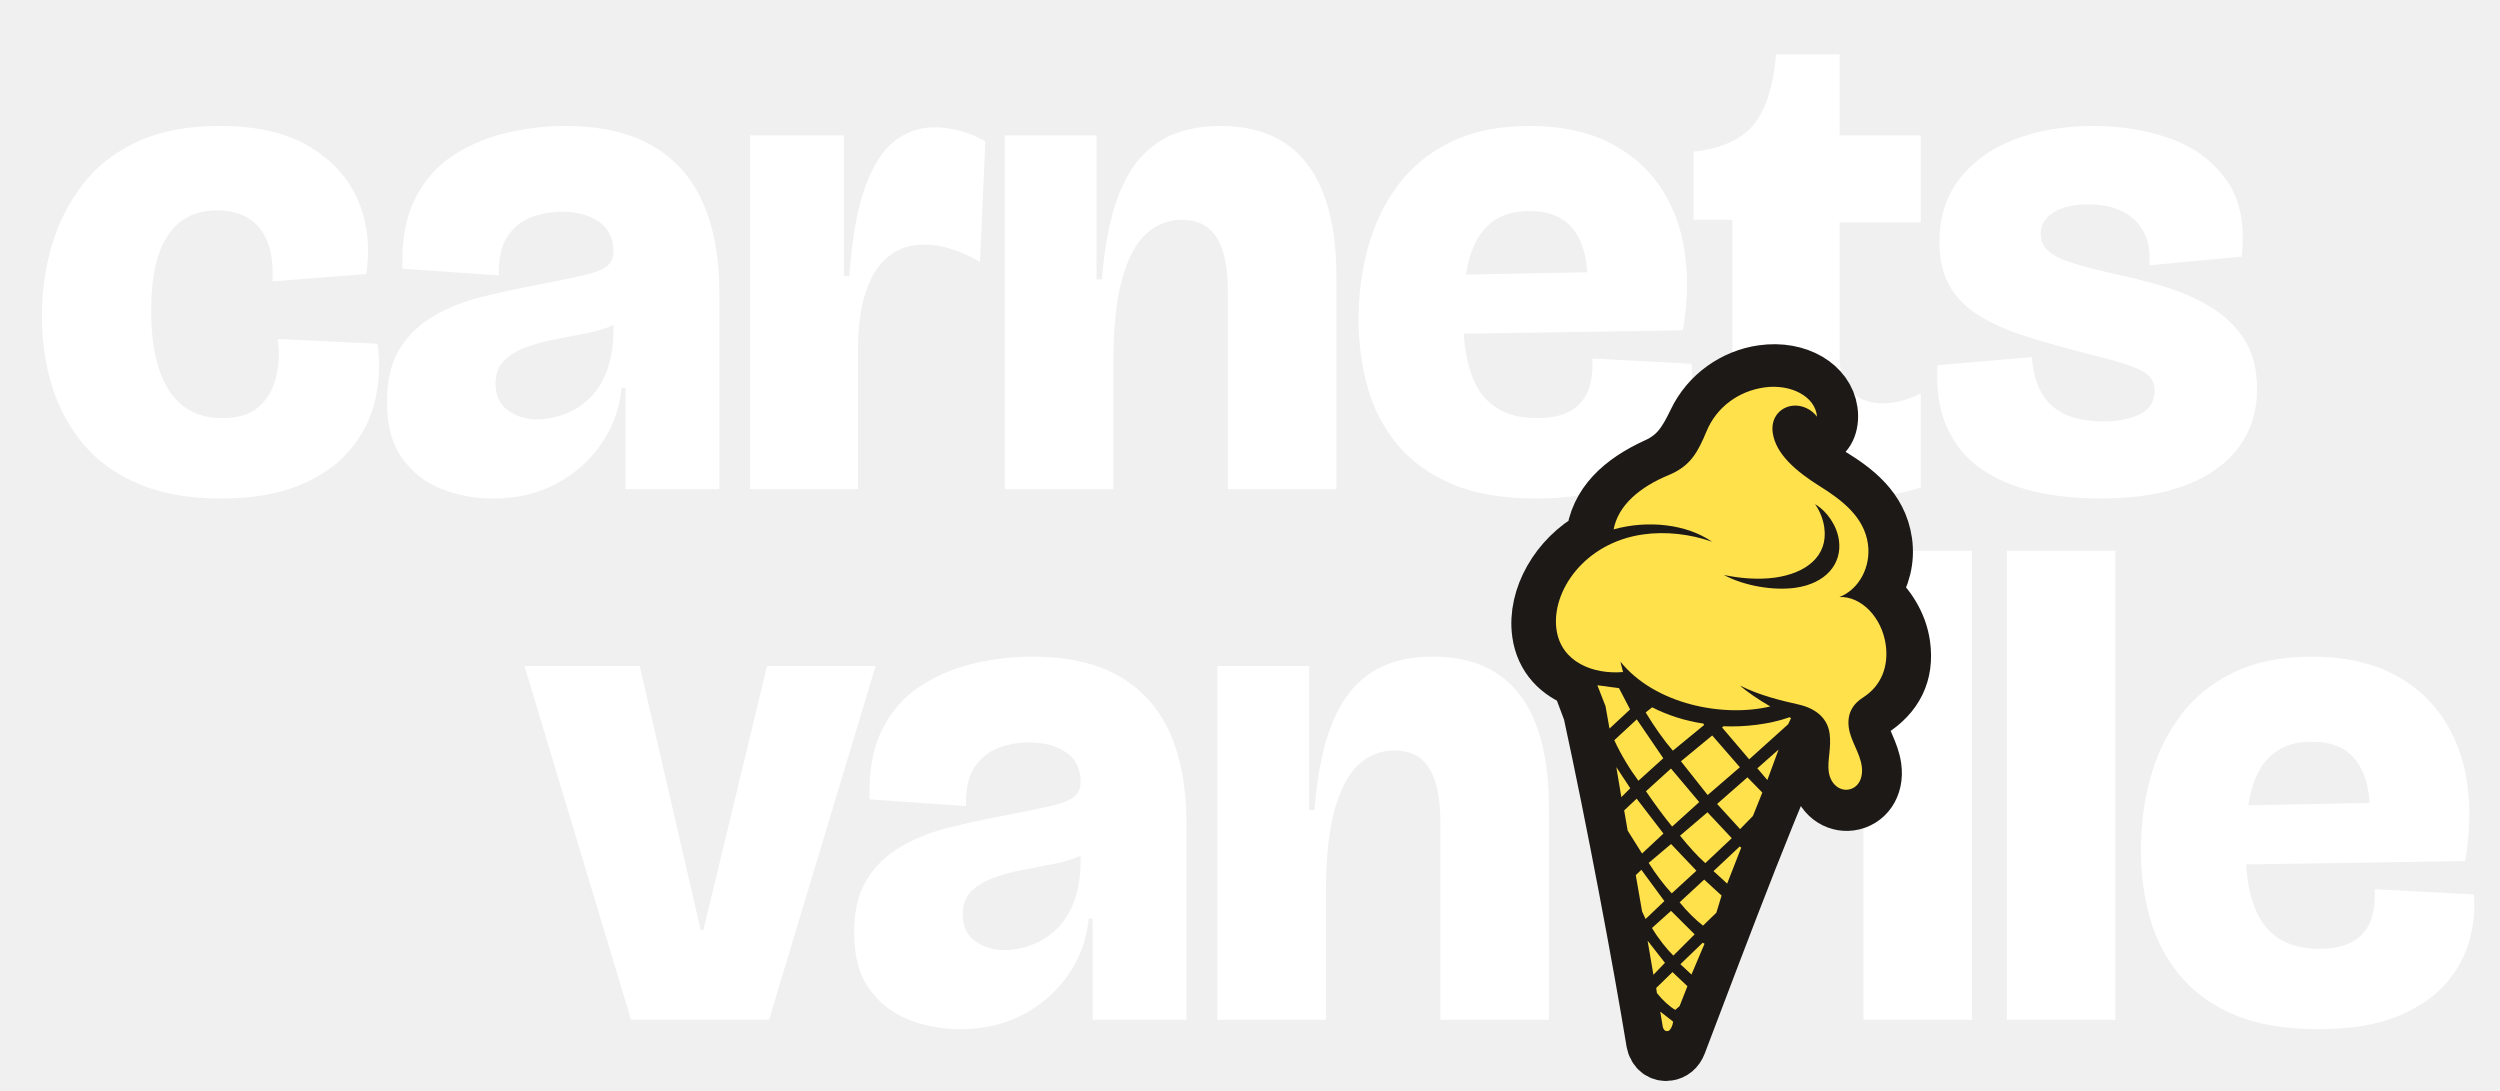
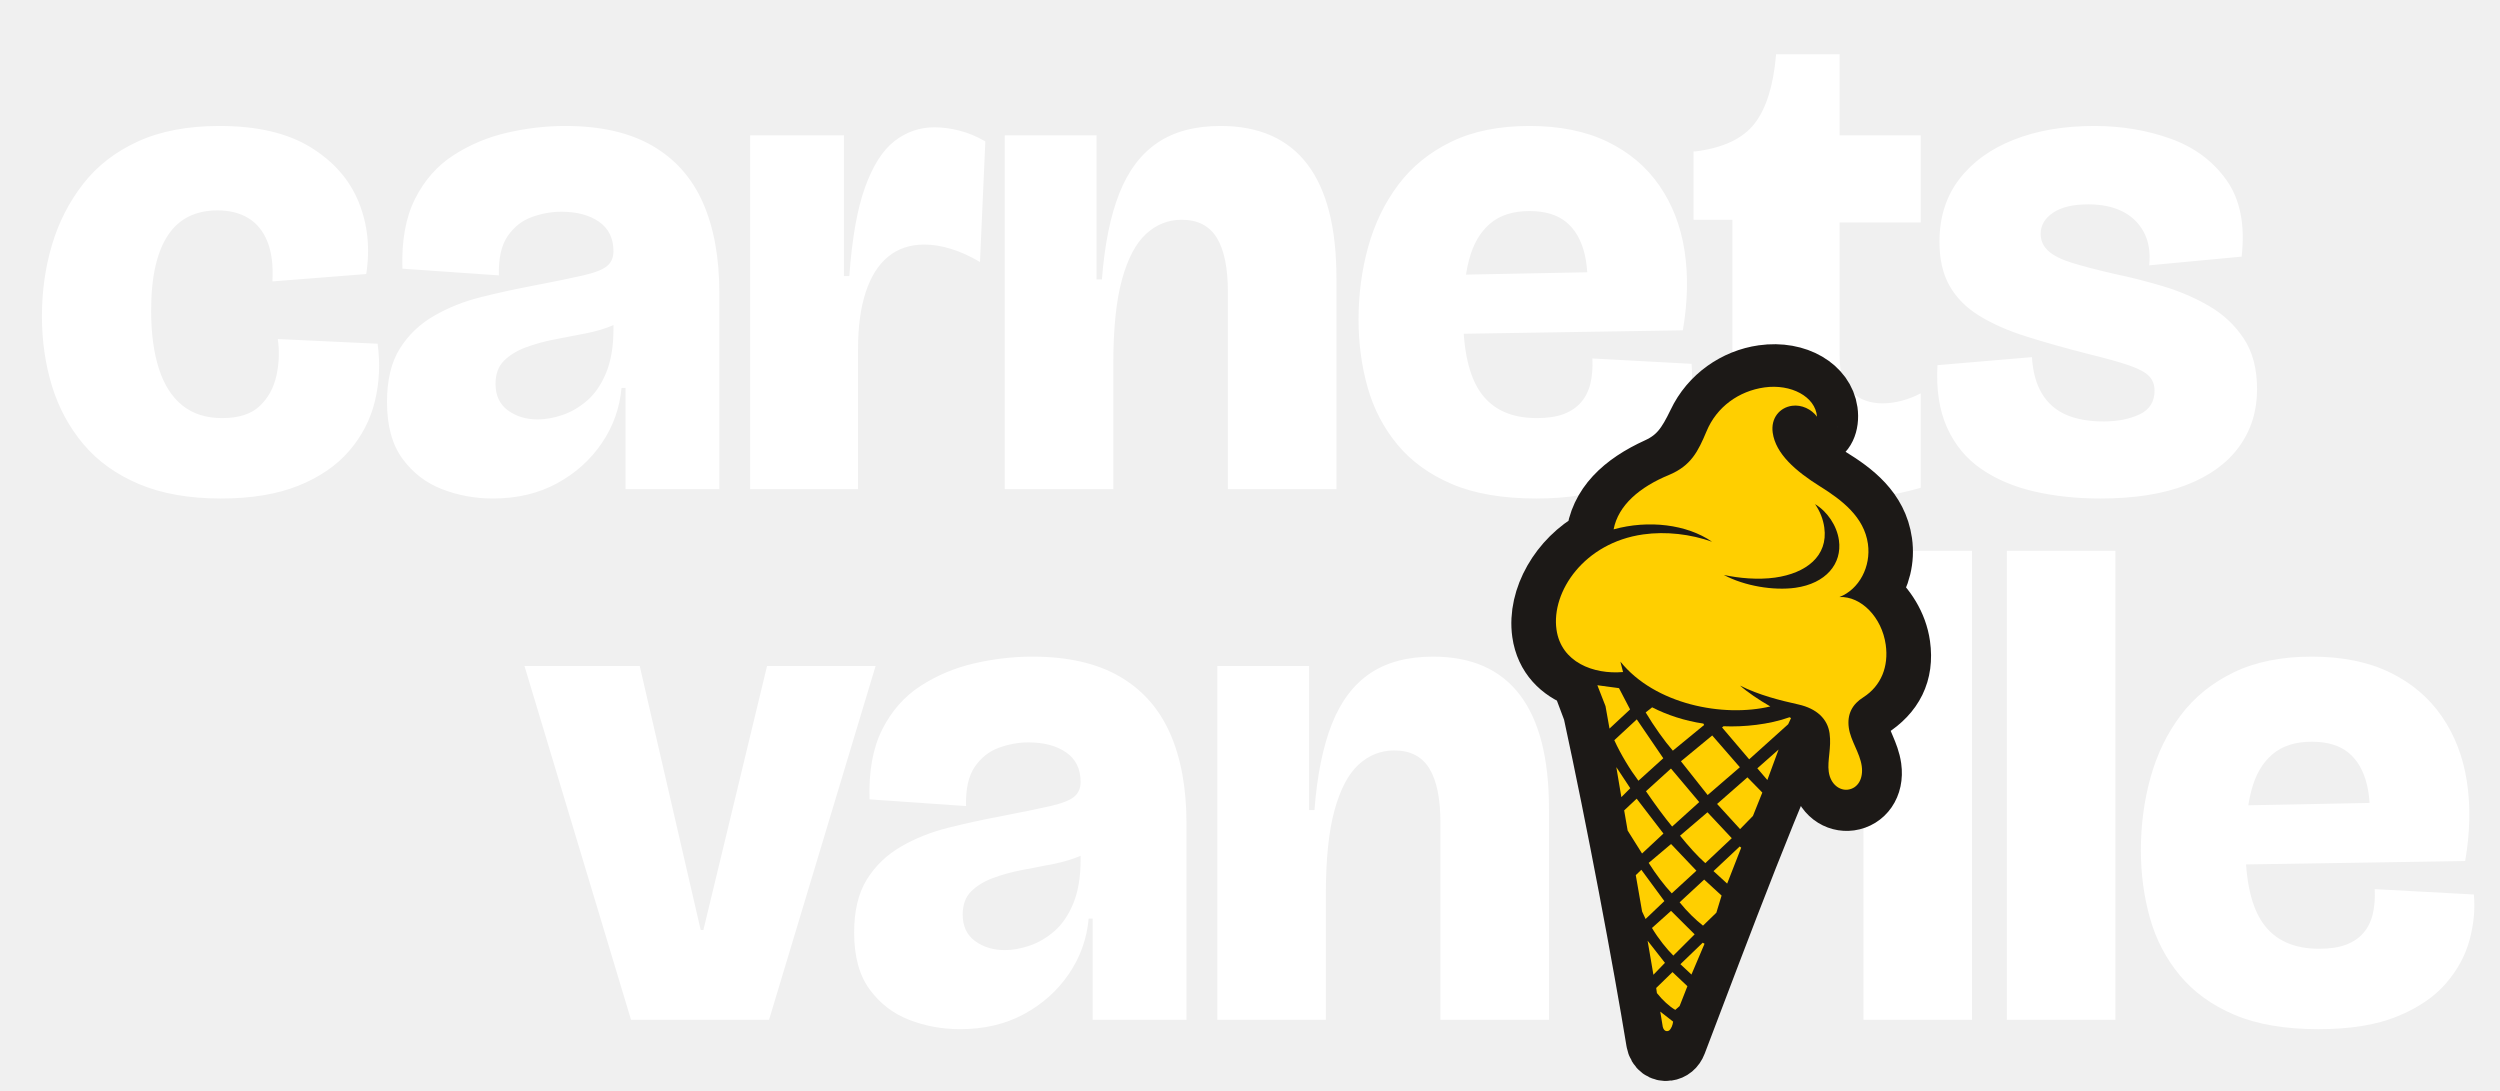
<svg xmlns="http://www.w3.org/2000/svg" width="1492" height="651" viewBox="-4.0 -3.0 373.0 162.8" fill="none">
  <path d="M28.9 71.4Q21.8 71.4 16.7 69.25Q11.6 67.1 8.4 63.3Q5.2 59.5 3.7 54.6Q2.2 49.7 2.2 44.2Q2.2 38.6 3.7 33.55Q5.2 28.5 8.35 24.45Q11.5 20.4 16.55 18.1Q21.6 15.8 28.7 15.8Q37.1 15.8 42.25 18.95Q47.4 22.1 49.45 27.1Q51.5 32.1 50.6 37.9L36.6 39Q36.8 35.4 35.85 33.05Q34.9 30.7 33 29.55Q31.1 28.4 28.4 28.4Q26 28.4 24.15 29.3Q22.3 30.2 21.05 32.05Q19.8 33.9 19.15 36.7Q18.5 39.5 18.5 43.4Q18.5 48.4 19.65 52Q20.8 55.6 23.15 57.5Q25.5 59.4 29.1 59.4Q32.8 59.4 34.7 57.6Q36.6 55.8 37.2 53.05Q37.8 50.3 37.4 47.6L52.3 48.3Q52.9 52.7 51.9 56.85Q50.9 61 48.05 64.3Q45.2 67.6 40.45 69.5Q35.7 71.4 28.9 71.4ZM69.5 71.4Q65.5 71.4 61.9 70Q58.3 68.6 56 65.45Q53.7 62.3 53.7 57Q53.7 52.1 55.6 49.05Q57.5 46 60.7 44.15Q63.9 42.3 67.7 41.35Q71.5 40.4 75.2 39.7Q80.4 38.7 83 38.1Q85.6 37.5 86.55 36.7Q87.5 35.9 87.5 34.5Q87.5 31.6 85.35 30.1Q83.2 28.6 79.7 28.6Q77.5 28.6 75.3 29.4Q73.1 30.2 71.7 32.25Q70.3 34.3 70.4 38.1L56 37.1Q55.8 30.8 57.9 26.65Q60 22.5 63.65 20.15Q67.3 17.8 71.65 16.8Q76 15.8 80.3 15.8Q88.2 15.8 93.3 18.75Q98.4 21.7 100.85 27.25Q103.3 32.8 103.3 40.7V50.1Q103.3 53.4 103.3 56.75Q103.3 60.1 103.3 63.4Q103.3 66.7 103.3 70H89.3Q89.3 66.4 89.3 62.7Q89.3 59 89.3 54.9H88.7Q88.3 59.4 85.75 63.15Q83.2 66.9 79.05 69.15Q74.9 71.4 69.5 71.4ZM76.2 59.6Q77.9 59.6 79.85 58.95Q81.8 58.3 83.55 56.8Q85.3 55.3 86.4 52.65Q87.5 50 87.5 46.1V43.7L90.2 43.4Q89.4 44.7 87.55 45.5Q85.7 46.3 83.4 46.75Q81.1 47.2 78.75 47.65Q76.4 48.1 74.4 48.85Q72.4 49.6 71.15 50.85Q69.9 52.1 69.9 54.3Q69.9 56.9 71.75 58.25Q73.6 59.6 76.2 59.6ZM107.9 70V41.3V17.2H121.9V38.2H122.7Q123.3 29.8 125.05 24.95Q126.8 20.1 129.45 18.05Q132.1 16 135.4 16Q137.2 16 139.15 16.5Q141.1 17 143 18.1L142.2 36.1Q140 34.8 137.9 34.15Q135.8 33.5 133.9 33.5Q130.7 33.5 128.5 35.3Q126.3 37.1 125.15 40.6Q124 44.1 124 49.1V70ZM145.9 70V40.1V17.2H159.6V38.7H160.4Q161 30.9 163 25.85Q165 20.8 168.7 18.3Q172.4 15.8 178.1 15.8Q186.7 15.8 191.05 21.5Q195.4 27.2 195.4 38.5V70H179.2V40.6Q179.2 35.2 177.55 32.5Q175.9 29.8 172.3 29.8Q169.3 29.8 167 31.9Q164.7 34 163.4 38.7Q162.1 43.4 162.1 51.3V70ZM225.2 71.4Q217.7 71.4 212.65 69.25Q207.6 67.1 204.5 63.35Q201.4 59.6 200.05 54.8Q198.7 50 198.7 44.7Q198.7 39 200.15 33.8Q201.6 28.6 204.65 24.55Q207.7 20.5 212.55 18.15Q217.4 15.8 224.2 15.8Q231 15.8 235.85 18.15Q240.7 20.5 243.6 24.7Q246.5 28.9 247.35 34.4Q248.2 39.9 247.1 46.3L208.8 46.9V38.1L234.7 37.6L232.6 42.7Q233.2 38.1 232.45 34.95Q231.7 31.8 229.7 30.15Q227.7 28.5 224.2 28.5Q220.5 28.5 218.3 30.4Q216.1 32.3 215.2 35.75Q214.3 39.2 214.3 43.9Q214.3 52 217 55.7Q219.7 59.4 225.3 59.4Q227.7 59.4 229.3 58.8Q230.9 58.2 231.9 57.05Q232.9 55.9 233.3 54.25Q233.7 52.6 233.6 50.5L248.4 51.3Q248.7 54.6 247.75 58.1Q246.8 61.6 244.2 64.6Q241.6 67.6 236.95 69.5Q232.3 71.4 225.2 71.4ZM272.9 71.2Q263.6 71.2 259.05 66.45Q254.5 61.7 254.5 51.7V29.8H248.7V19.6H249Q255.2 18.8 257.8 15.45Q260.4 12.1 261 5.3V5.1H270.5V17.2H282.6V30.2H270.5V50.2Q270.5 54 272.35 55.6Q274.2 57.2 276.9 57.2Q278.3 57.2 279.8 56.8Q281.3 56.4 282.6 55.7V69.8Q279.5 70.7 277.1 70.95Q274.7 71.2 272.9 71.2ZM309.4 71.4Q304.1 71.4 299.55 70.35Q295 69.3 291.65 67Q288.3 64.7 286.55 60.85Q284.8 57 285.1 51.5L299.2 50.3Q299.4 53.6 300.7 55.75Q302 57.9 304.3 58.9Q306.6 59.9 309.9 59.9Q313 59.9 315.25 58.85Q317.5 57.8 317.5 55.3Q317.5 54 316.7 53.15Q315.9 52.3 313.75 51.55Q311.6 50.8 307.5 49.8Q302.4 48.5 298.3 47.2Q294.2 45.9 291.3 44.1Q288.4 42.3 286.9 39.65Q285.4 37 285.4 33.1Q285.4 27.6 288.35 23.75Q291.3 19.9 296.5 17.85Q301.7 15.8 308.5 15.8Q314.6 15.8 319.9 17.7Q325.2 19.6 328.25 23.9Q331.3 28.2 330.5 35.3L316.7 36.6Q317 33.7 315.9 31.65Q314.8 29.6 312.7 28.55Q310.6 27.5 307.6 27.5Q304.2 27.5 302.35 28.75Q300.5 30 300.5 31.9Q300.5 33.4 301.65 34.45Q302.8 35.5 305.25 36.25Q307.7 37 311.6 37.9Q315 38.6 318.7 39.7Q322.4 40.8 325.6 42.65Q328.8 44.5 330.8 47.5Q332.8 50.5 332.8 55.1Q332.8 60 330.1 63.7Q327.4 67.4 322.2 69.4Q317 71.4 309.4 71.4Z" fill="#FFFFFF" />
  <path d="M90.12 149.2 74.22 96.4H91.42L100.52 135.8H100.92L110.42 96.4H126.62L110.72 149.2ZM139.22 150.6Q135.22 150.6 131.62 149.2Q128.02 147.8 125.72 144.65Q123.42 141.5 123.42 136.2Q123.42 131.3 125.32 128.25Q127.22 125.2 130.42 123.35Q133.62 121.5 137.42 120.55Q141.22 119.6 144.92 118.9Q150.12 117.9 152.72 117.3Q155.32 116.7 156.27 115.9Q157.22 115.1 157.22 113.7Q157.22 110.8 155.07 109.3Q152.92 107.8 149.42 107.8Q147.22 107.8 145.02 108.6Q142.82 109.4 141.42 111.45Q140.02 113.5 140.12 117.3L125.72 116.3Q125.52 110 127.62 105.85Q129.72 101.7 133.37 99.35Q137.02 97 141.37 96Q145.72 95 150.02 95Q157.92 95 163.02 97.95Q168.12 100.9 170.57 106.45Q173.02 112 173.02 119.9V129.3Q173.02 132.6 173.02 135.95Q173.02 139.3 173.02 142.6Q173.02 145.9 173.02 149.2H159.02Q159.02 145.6 159.02 141.9Q159.02 138.2 159.02 134.1H158.42Q158.02 138.6 155.47 142.35Q152.92 146.1 148.77 148.35Q144.62 150.6 139.22 150.6ZM145.92 138.8Q147.62 138.8 149.57 138.15Q151.52 137.5 153.27 136Q155.02 134.5 156.12 131.85Q157.22 129.2 157.22 125.3V122.9L159.92 122.6Q159.12 123.9 157.27 124.7Q155.42 125.5 153.12 125.95Q150.82 126.4 148.47 126.85Q146.12 127.3 144.12 128.05Q142.12 128.8 140.87 130.05Q139.62 131.3 139.62 133.5Q139.62 136.1 141.47 137.45Q143.32 138.8 145.92 138.8ZM177.62 149.2V119.3V96.4H191.32V117.9H192.12Q192.72 110.1 194.72 105.05Q196.72 100 200.42 97.5Q204.12 95 209.82 95Q218.42 95 222.77 100.7Q227.12 106.4 227.12 117.7V149.2H210.92V119.8Q210.92 114.4 209.27 111.7Q207.62 109 204.02 109Q201.02 109 198.72 111.1Q196.42 113.2 195.12 117.9Q193.82 122.6 193.82 130.5V149.2Z" fill="#FFFFFF" />
  <path d="M274.06 149.2V79.2H290.26V149.2ZM295.46 149.2V79.2H311.66V149.2ZM341.96 150.6Q334.46 150.6 329.41 148.45Q324.36 146.3 321.26 142.55Q318.16 138.8 316.81 134Q315.46 129.2 315.46 123.9Q315.46 118.2 316.91 113Q318.36 107.8 321.41 103.75Q324.46 99.7 329.31 97.35Q334.16 95 340.96 95Q347.76 95 352.61 97.35Q357.46 99.7 360.36 103.9Q363.26 108.1 364.11 113.6Q364.96 119.1 363.86 125.5L325.56 126.1V117.3L351.46 116.8L349.36 121.9Q349.96 117.3 349.21 114.15Q348.46 111 346.46 109.35Q344.46 107.7 340.96 107.7Q337.26 107.7 335.06 109.6Q332.86 111.5 331.96 114.95Q331.06 118.4 331.06 123.1Q331.06 131.2 333.76 134.9Q336.46 138.6 342.06 138.6Q344.46 138.6 346.06 138Q347.66 137.4 348.66 136.25Q349.66 135.1 350.06 133.45Q350.46 131.8 350.36 129.7L365.16 130.5Q365.46 133.8 364.51 137.3Q363.56 140.8 360.96 143.8Q358.36 146.8 353.71 148.7Q349.06 150.6 341.96 150.6Z" fill="#FFFFFF" />
  <g transform="translate(245.12 151.84) scale(1.3758) rotate(-8) translate(-29.2 -74.2)">
    <path d="m57.72 29.45c1.33-1.49 2.06-3.3 2.06-5.24 0-3.67-2.46-6.06-4.71-7.93-2.26-1.89-4.1-3.8-4.1-5.4 0-0.68 0.45-1.07 0.99-1.07 0.79 0 1.41 0.78 1.51 1.75 0.04 0.3 0.31 0.45 0.63 0.45 1.03 0 1.8-1.19 1.8-2.69 0-2.78-2.81-5.13-6.67-5.13-3.06 0-6.15 1.52-7.95 4.27-1.42 2.12-2.53 3.4-4.83 4.09-4.02 1.19-6.99 3.22-7.88 6.82-4.1 1.55-7.22 5.51-7.22 9.44 0 2.7 1.51 4.57 3.49 5.64l0.8 3.59c0.88 11.81 1.61 27.77 1.8 36.37 0.03 0.98 0.67 1.45 1.32 1.45 0.55 0 1.03-0.28 1.34-0.84 6.01-10.92 15.63-28.62 18.72-32.38 0.68 0.23 1.01 0.89 1.01 1.65 0 1.33-0.68 2.62-0.68 4.08 0 2.16 1.5 3.37 3 3.37 1.69 0 3.07-1.36 3.07-3.49 0-1.64-0.75-2.96-0.75-4.3 0-0.91 0.45-1.43 1.31-1.81 2.85-1.29 4.38-3.45 4.38-6.6 0-2.33-1.02-4.46-2.44-6.09z" fill="#1C1917" stroke="#1C1917" stroke-width="6" stroke-linejoin="round" />
    <path d="m57.72 29.45c1.33-1.49 2.06-3.3 2.06-5.24 0-3.67-2.46-6.06-4.71-7.93-2.26-1.89-4.1-3.8-4.1-5.4 0-0.68 0.45-1.07 0.99-1.07 0.79 0 1.41 0.78 1.51 1.75 0.04 0.3 0.31 0.45 0.63 0.45 1.03 0 1.8-1.19 1.8-2.69 0-2.78-2.81-5.13-6.67-5.13-3.06 0-6.15 1.52-7.95 4.27-1.42 2.12-2.53 3.4-4.83 4.09-4.02 1.19-6.99 3.22-7.88 6.82-4.1 1.55-7.22 5.51-7.22 9.44 0 2.7 1.51 4.57 3.49 5.64l0.8 3.59c0.88 11.81 1.61 27.77 1.8 36.37 0.03 0.98 0.67 1.45 1.32 1.45 0.55 0 1.03-0.28 1.34-0.84 6.01-10.92 15.63-28.62 18.72-32.38 0.68 0.23 1.01 0.89 1.01 1.65 0 1.33-0.68 2.62-0.68 4.08 0 2.16 1.5 3.37 3 3.37 1.69 0 3.07-1.36 3.07-3.49 0-1.64-0.75-2.96-0.75-4.3 0-0.91 0.45-1.43 1.31-1.81 2.85-1.29 4.38-3.45 4.38-6.6 0-2.33-1.02-4.46-2.44-6.09z" fill="#1C1917" />
-     <path d="m54.1 29.45c2.25-0.54 3.86-2.8 3.86-5.28 0-2.95-2.13-5.1-4.29-6.91-2.38-2-4.26-4.16-4.26-6.47 0-1.6 1.13-2.6 2.48-2.6 1.05 0 2.04 0.66 2.52 1.55 0.14-2.18-2.29-3.94-5.21-3.94-2.78 0-5.42 1.35-6.89 3.86-1.2 2.01-2.16 3.43-4.64 4.09-3.37 0.86-5.95 2.5-6.81 5.02 3.9-0.51 7.95 0.57 10.39 2.82-2.18-1.14-4.78-1.83-7.29-1.83-6.46 0-10.75 4.75-10.75 8.91 0 3.58 3.29 5.4 6.51 5.57l-0.13-1.16c3.07 5.13 10.2 7.57 15.43 7.08-1.12-0.87-2.25-1.89-2.94-2.7 1.89 1.31 4.06 2.19 6.01 2.92 1.87 0.71 2.89 1.97 2.89 3.56 0 1.57-0.67 2.9-0.67 4.11 0 1.42 0.92 2.22 1.8 2.22 1.08 0 1.83-0.94 1.83-2.33 0-1.45-0.81-2.87-0.81-4.3 0-1.5 0.74-2.49 2.02-3.06 2.11-0.97 3.2-2.94 3.2-5.31 0-3-1.91-5.6-4.25-5.82z" fill="#FFE14C" />
+     <path d="m54.1 29.45c2.25-0.54 3.86-2.8 3.86-5.28 0-2.95-2.13-5.1-4.29-6.91-2.38-2-4.26-4.16-4.26-6.47 0-1.6 1.13-2.6 2.48-2.6 1.05 0 2.04 0.66 2.52 1.55 0.14-2.18-2.29-3.94-5.21-3.94-2.78 0-5.42 1.35-6.89 3.86-1.2 2.01-2.16 3.43-4.64 4.09-3.37 0.86-5.95 2.5-6.81 5.02 3.9-0.51 7.95 0.57 10.39 2.82-2.18-1.14-4.78-1.83-7.29-1.83-6.46 0-10.75 4.75-10.75 8.91 0 3.58 3.29 5.4 6.51 5.57l-0.13-1.16c3.07 5.13 10.2 7.57 15.43 7.08-1.12-0.87-2.25-1.89-2.94-2.7 1.89 1.31 4.06 2.19 6.01 2.92 1.87 0.71 2.89 1.97 2.89 3.56 0 1.57-0.67 2.9-0.67 4.11 0 1.42 0.92 2.22 1.8 2.22 1.08 0 1.83-0.94 1.83-2.33 0-1.45-0.81-2.87-0.81-4.3 0-1.5 0.74-2.49 2.02-3.06 2.11-0.97 3.2-2.94 3.2-5.31 0-3-1.91-5.6-4.25-5.82z" fill="#FFCF00" />
    <path d="m52.88 19.1c0.43 0.86 0.64 1.74 0.64 2.65 0 3.15-2.67 4.64-6.04 4.64-1.87 0-3.9-0.48-5.47-1.06 2.06 1.51 5.13 2.46 7.5 2.46 3.33 0 5.39-1.87 5.39-4.45 0-1.61-0.82-3.26-2.02-4.24z" fill="#1C1917" />
-     <path d="m26.76 35.27 0.56 2.37 0.09 2.47 2.5-1.75-0.87-2.45-2.28-0.64z" fill="#FFE14C" />
-     <path d="m30.48 39.53-2.73 1.9c0.49 1.66 1.27 3.44 1.98 4.72l3.01-2.04-2.26-4.58z" fill="#FFE14C" />
-     <path d="m32.31 38.47-0.77 0.45c0.68 1.61 1.58 3.35 2.34 4.52l3.75-2.29-0.06-0.16c-1.94-0.57-3.77-1.47-5.26-2.52z" fill="#FFE14C" />
-     <path d="m38.34 42.4-3.75 2.3 2.36 4.03 3.88-2.5-2.49-3.83z" fill="#FFE14C" />
-     <path d="m46.92 41.61c-2.32 0.48-5.07 0.37-7.23-0.03l-0.17 0.11 2.43 3.83 4.72-3.18 0.4-0.62-0.15-0.11z" fill="#FFE14C" />
-     <path d="m33.41 45.33-3.03 2.06c0.75 1.51 1.6 3.1 2.28 4.19l3.28-2.22-2.53-4.03z" fill="#FFE14C" />
-     <path d="m41.49 47.43-3.66 2.4 2.09 3.05 1.58-1.22 1.36-2.37-1.37-1.86z" fill="#FFE14C" />
-     <path d="m36.67 50.58-3.3 2.1c0.74 1.24 1.56 2.46 2.3 3.33l3.22-2.28-2.22-3.15z" fill="#FFE14C" />
-     <path d="m32.28 53.44-2.69 1.69c0.6 1.33 1.35 2.67 2.02 3.62l2.99-2.06-2.32-3.25z" fill="#FFE14C" />
-     <path d="m29.27 48.05-1.52 1.07 0.07 2.22 1.2 2.68 2.6-1.82-2.35-4.15z" fill="#FFE14C" />
-     <path d="m27.56 44.35 0.09 3.3 1.09-0.82-1.18-2.48z" fill="#FFE14C" />
-     <path d="m28.7 55.76-0.68 0.49 0.13 4 0.26 0.86 2.29-1.64-2-3.71z" fill="#FFE14C" />
-     <path d="m31.27 60.62-2.31 1.55c0.54 1.27 1.27 2.49 1.88 3.29l2.61-1.96-2.18-2.88z" fill="#FFE14C" />
-     <path d="m35.3 57.76-2.98 2.07c0.66 1.11 1.48 2.16 2.16 2.86l1.63-1.19 0.82-1.76-1.63-1.98z" fill="#FFE14C" />
-     <path d="m39.62 54.74-3.19 2.25 1.28 1.55 2.05-3.65-0.14-0.15z" fill="#FFE14C" />
-     <path d="m34.19 64.52-2.72 1.97 1.03 1.28 1.87-3.11-0.18-0.14z" fill="#FFE14C" />
-     <path d="m30.5 67.22-1.99 1.46v0.56c0.51 0.87 1.15 1.64 1.72 2.08l0.52-0.34 1.14-2.02-1.39-1.74z" fill="#FFE14C" />
-     <path d="m28.3 63.47 0.11 3.75 1.42-1.11-1.53-2.64z" fill="#FFE14C" />
-     <path d="m28.59 71.28 0.04 1.68c0.06 0.46 0.32 0.59 0.62 0.49 0.28-0.18 0.47-0.53 0.57-0.9l-1.23-1.27z" fill="#FFE14C" />
-     <path d="m45.26 44.91-2.57 1.7 0.9 1.41 1.67-3.11z" fill="#FFE14C" />
+     <path d="m26.76 35.27 0.56 2.37 0.09 2.47 2.5-1.75-0.87-2.45-2.28-0.64z" fill="#FFCF00" />
+     <path d="m30.48 39.53-2.73 1.9c0.49 1.66 1.27 3.44 1.98 4.72l3.01-2.04-2.26-4.58z" fill="#FFCF00" />
+     <path d="m32.31 38.47-0.77 0.45c0.68 1.61 1.58 3.35 2.34 4.52l3.75-2.29-0.06-0.16c-1.94-0.57-3.77-1.47-5.26-2.52z" fill="#FFCF00" />
+     <path d="m38.34 42.4-3.75 2.3 2.36 4.03 3.88-2.5-2.49-3.83z" fill="#FFCF00" />
+     <path d="m46.92 41.61c-2.32 0.48-5.07 0.37-7.23-0.03l-0.17 0.11 2.43 3.83 4.72-3.18 0.4-0.62-0.15-0.11z" fill="#FFCF00" />
+     <path d="m33.41 45.33-3.03 2.06c0.75 1.51 1.6 3.1 2.28 4.19l3.28-2.22-2.53-4.03z" fill="#FFCF00" />
+     <path d="m41.49 47.43-3.66 2.4 2.09 3.05 1.58-1.22 1.36-2.37-1.37-1.86z" fill="#FFCF00" />
+     <path d="m36.67 50.58-3.3 2.1c0.74 1.24 1.56 2.46 2.3 3.33l3.22-2.28-2.22-3.15z" fill="#FFCF00" />
+     <path d="m32.28 53.44-2.69 1.69c0.6 1.33 1.35 2.67 2.02 3.62l2.99-2.06-2.32-3.25z" fill="#FFCF00" />
+     <path d="m29.27 48.05-1.52 1.07 0.07 2.22 1.2 2.68 2.6-1.82-2.35-4.15z" fill="#FFCF00" />
+     <path d="m27.56 44.35 0.09 3.3 1.09-0.82-1.18-2.48z" fill="#FFCF00" />
+     <path d="m28.7 55.76-0.68 0.49 0.13 4 0.26 0.86 2.29-1.64-2-3.71z" fill="#FFCF00" />
+     <path d="m31.27 60.62-2.31 1.55c0.54 1.27 1.27 2.49 1.88 3.29l2.61-1.96-2.18-2.88z" fill="#FFCF00" />
+     <path d="m35.3 57.76-2.98 2.07c0.66 1.11 1.48 2.16 2.16 2.86l1.63-1.19 0.82-1.76-1.63-1.98z" fill="#FFCF00" />
+     <path d="m39.62 54.74-3.19 2.25 1.28 1.55 2.05-3.65-0.14-0.15z" fill="#FFCF00" />
+     <path d="m34.19 64.52-2.72 1.97 1.03 1.28 1.87-3.11-0.18-0.14z" fill="#FFCF00" />
+     <path d="m30.5 67.22-1.99 1.46v0.56c0.51 0.87 1.15 1.64 1.72 2.08l0.52-0.34 1.14-2.02-1.39-1.74z" fill="#FFCF00" />
+     <path d="m28.3 63.47 0.11 3.75 1.42-1.11-1.53-2.64z" fill="#FFCF00" />
+     <path d="m28.59 71.28 0.04 1.68c0.06 0.46 0.32 0.59 0.62 0.49 0.28-0.18 0.47-0.53 0.57-0.9l-1.23-1.27z" fill="#FFCF00" />
+     <path d="m45.26 44.91-2.57 1.7 0.9 1.41 1.67-3.11z" fill="#FFCF00" />
  </g>
</svg>
